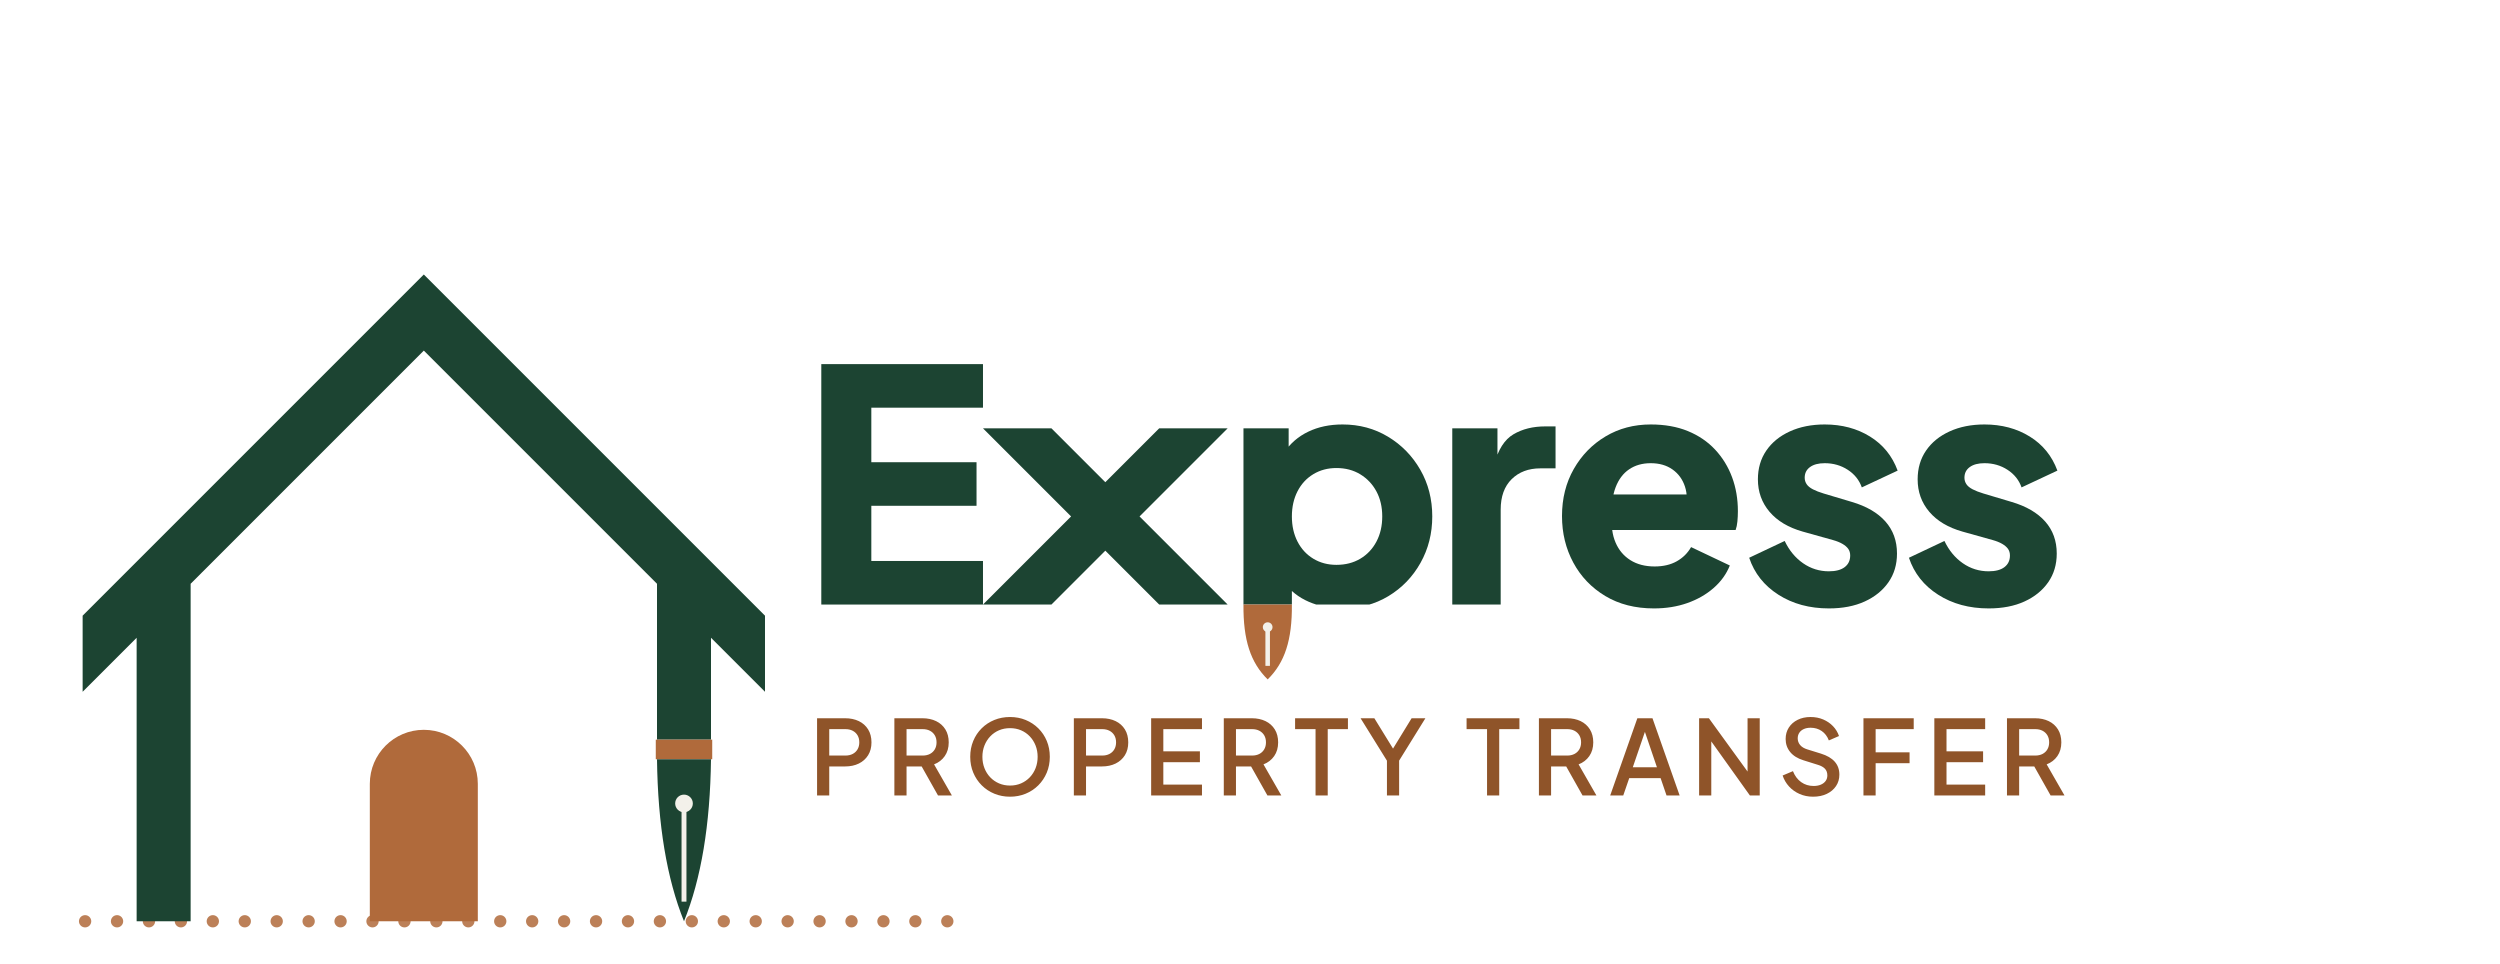
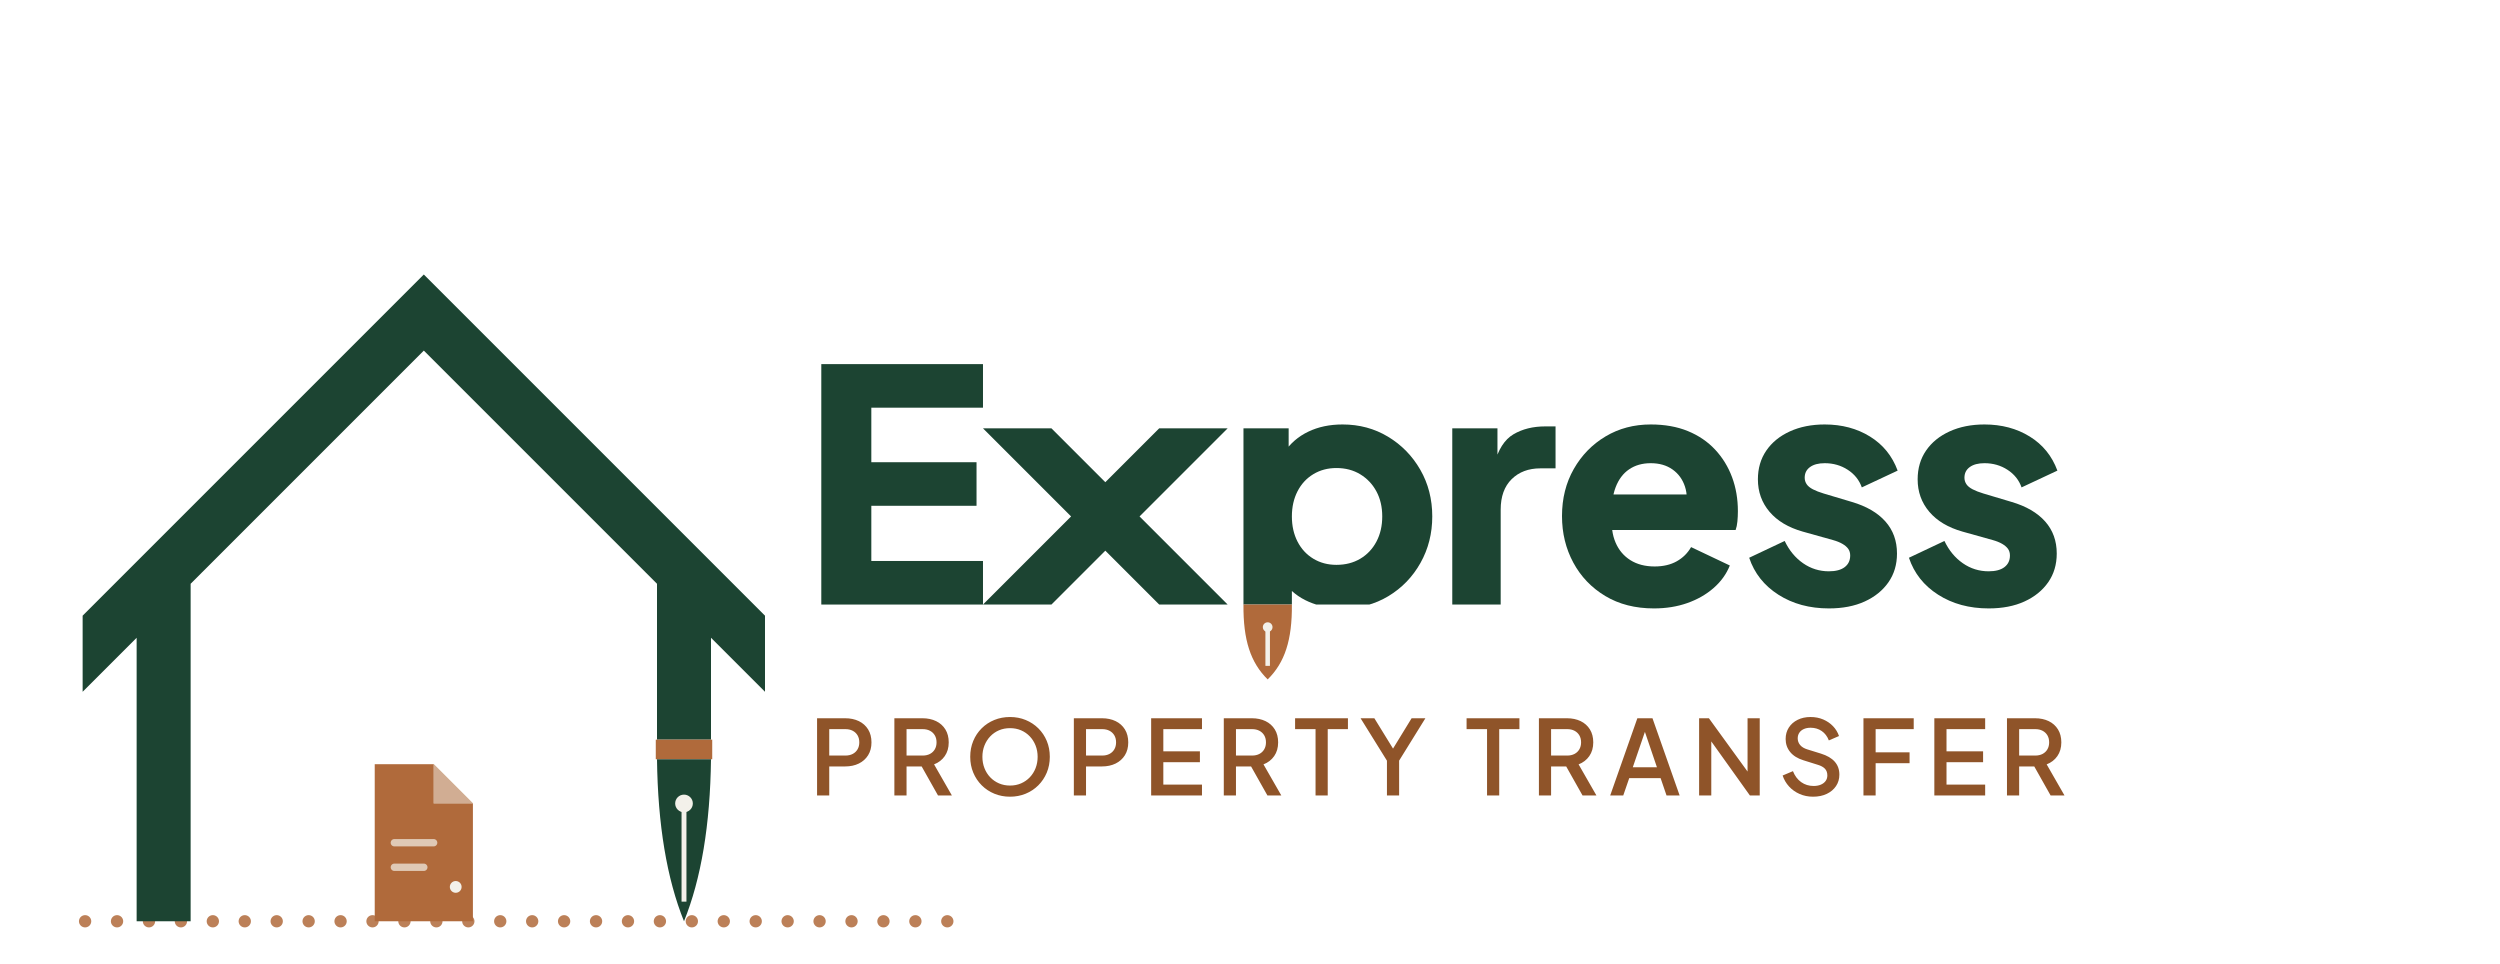
<svg xmlns="http://www.w3.org/2000/svg" viewBox="0 -12 1100 424" width="1100" height="424">
  <g transform="translate(-90 -30) scale(1.08)">
    <path d="M118 392H470" fill="none" stroke="#B06A3B" stroke-width="5" stroke-linecap="round" stroke-dasharray="0.01 13" opacity="0.85" />
    <path d="M117 267.5L256 128.5L395 267.5V298.5L256 159.5L117 298.5Z M139 250H161V392H139Z" fill="#1C4432" />
-     <path d="M234 392V336a22 22 0 0 1 44 0v56z" fill="#B06A3B" />
+     <path d="M236 392V328H260L276 344V392Z" fill="#B06A3B" />
+     <path d="M260 328V344H276Z" fill="#F3F1EA" />
+     <path d="M260 328L276 344H260Z" fill="#B06A3B" opacity=".5" />
+     <path d="M244 360h16M244 370h12" stroke="#F3F1EA" stroke-width="3" stroke-linecap="round" opacity=".7" />
+     <circle cx="269" cy="378" r="2.4" fill="#F3F1EA" />
    <path d="M351 250H373V318H351Z" fill="#1C4432" />
    <rect x="350.5" y="318" width="23" height="8" fill="#B06A3B" />
    <path d="M351 326H373Q372.5 366 362 392Q351.5 366 351 326Z" fill="#1C4432" />
    <circle cx="362" cy="344" r="3.6" fill="#F3F1EA" />
    <rect x="361" y="344" width="2" height="40" fill="#F3F1EA" />
  </g>
  <g transform="translate(352 254) scale(1.42)">
    <g transform="scale(0.1 -0.1)">
      <defs>
        <clipPath id="pclip0">
          <rect x="-2000" y="0" width="6000" height="2000" />
        </clipPath>
      </defs>
      <path transform="translate(0 0)" fill="#1C4432" d="M66 0V745H567V610H221V441H547V306H221V135H567V0Z" />
      <path transform="translate(559 0)" fill="#1C4432" d="M8 0H220.132L766.132 546H554ZM554 0H766.132L220.132 546H8Z" />
      <g clip-path="url(#pclip0)">
        <path transform="translate(1319.132 0)" fill="#1C4432" d="M55 -200V546H195V442L182 472Q209 513 255.5 535.5Q302 558 362 558Q440 558 503.0 520.0Q566 482 603.0 417.5Q640 353 640 273Q640 194 603.5 129.0Q567 64 504.0 26.0Q441 -12 361 -12Q305 -12 257.5 8.5Q210 29 181 69L205 100V-200ZM343 123Q385 123 417.0 142.0Q449 161 467.0 195.0Q485 229 485 273Q485 317 467.0 350.5Q449 384 417.0 403.5Q385 423 343 423Q303 423 271.5 404.0Q240 385 222.5 351.0Q205 317 205 273Q205 229 222.5 195.0Q240 161 271.5 142.0Q303 123 343 123Z" />
      </g>
      <path transform="translate(1319.132 0)" fill="#B06A3B" d="M55 0H205C206 -110 183 -180 130 -232C77 -180 54 -110 55 0Z" />
      <circle transform="translate(1319.132 0)" cx="130" cy="-70" r="15" fill="#F3F1EA" />
      <rect transform="translate(1319.132 0)" x="123" y="-190" width="14" height="120" fill="#F3F1EA" />
      <path transform="translate(1966.132 0)" fill="#1C4432" d="M55 0V546H195V415L185 434Q203 503 244.5 527.5Q286 552 343 552H375V422H328Q273 422 239.0 388.5Q205 355 205 294V0Z" />
      <path transform="translate(2328.132 0)" fill="#1C4432" d="M318 -12Q231 -12 167.0 26.5Q103 65 68.0 130.0Q33 195 33 274Q33 356 69.5 420.0Q106 484 168.0 521.0Q230 558 308 558Q373 558 423.0 537.5Q473 517 507.5 480.0Q542 443 560.0 394.5Q578 346 578 289Q578 273 576.5 257.5Q575 242 571 231H162V341H486L415 289Q425 332 414.0 365.5Q403 399 375.5 418.5Q348 438 308 438Q269 438 241.0 419.0Q213 400 199.0 363.0Q185 326 188 273Q184 227 199.0 192.0Q214 157 245.0 137.5Q276 118 320 118Q360 118 388.5 134.0Q417 150 433 178L553 121Q537 81 502.5 51.0Q468 21 421.0 4.5Q374 -12 318 -12Z" />
      <path transform="translate(2919.132 0)" fill="#1C4432" d="M269 -12Q179 -12 112.5 30.5Q46 73 22 145L132 197Q153 153 189.0 128.0Q225 103 269 103Q301 103 318.0 116.0Q335 129 335 152Q335 164 329.0 172.5Q323 181 311.0 188.0Q299 195 281 200L188 226Q121 245 85.0 287.5Q49 330 49 388Q49 439 75.0 477.0Q101 515 148.0 536.5Q195 558 256 558Q336 558 396.5 520.5Q457 483 482 415L371 363Q359 397 327.5 417.5Q296 438 256 438Q227 438 210.5 426.0Q194 414 194 393Q194 382 200.0 373.0Q206 364 219.5 357.0Q233 350 253 344L340 318Q408 298 444.0 257.5Q480 217 480 158Q480 107 453.5 69.0Q427 31 380.0 9.5Q333 -12 269 -12Z" />
      <path transform="translate(3414.132 0)" fill="#1C4432" d="M269 -12Q179 -12 112.5 30.5Q46 73 22 145L132 197Q153 153 189.0 128.0Q225 103 269 103Q301 103 318.0 116.0Q335 129 335 152Q335 164 329.0 172.5Q323 181 311.0 188.0Q299 195 281 200L188 226Q121 245 85.0 287.5Q49 330 49 388Q49 439 75.0 477.0Q101 515 148.0 536.5Q195 558 256 558Q336 558 396.5 520.5Q457 483 482 415L371 363Q359 397 327.5 417.5Q296 438 256 438Q227 438 210.5 426.0Q194 414 194 393Q194 382 200.0 373.0Q206 364 219.5 357.0Q233 350 253 344L340 318Q408 298 444.0 257.5Q480 217 480 158Q480 107 453.5 69.0Q427 31 380.0 9.5Q333 -12 269 -12Z" />
    </g>
  </g>
  <g transform="translate(356 338) scale(0.4559424)">
    <path fill="#8F5429" d="M7.7 0.0V-74.5H34.8Q42.3 -74.5 48.025 -71.725Q53.75 -68.95 56.975 -63.725Q60.2 -58.5 60.2 -51.2Q60.2 -44.0 56.95 -38.8Q53.7 -33.6 48.0 -30.8Q42.3 -28.0 34.8 -28.0H19.45V0.0ZM19.45 -38.5H35.05Q39.1 -38.5 42.1 -40.075Q45.1 -41.65 46.775 -44.525Q48.45 -47.4 48.45 -51.25Q48.45 -55.15 46.775 -58.0Q45.1 -60.85 42.1 -62.425Q39.1 -64.0 35.05 -64.0H19.45Z M82.3 0.0V-74.5H109.35Q116.85 -74.5 122.575 -71.725Q128.3 -68.95 131.525 -63.725Q134.75 -58.5 134.75 -51.2Q134.75 -43.45 130.925 -37.975Q127.1 -32.5 120.6 -30.0L137.8 0.0H124.4L106.1 -32.5L113.8 -28.0H94.05V0.0ZM94.05 -38.5H109.6Q113.65 -38.5 116.65 -40.075Q119.65 -41.65 121.325 -44.525Q123 -47.4 123 -51.25Q123 -55.15 121.325 -58.0Q119.65 -60.85 116.65 -62.425Q113.65 -64.0 109.6 -64.0H94.05Z M193.9 1.2Q185.8 1.2 178.825 -1.675Q171.85 -4.55 166.625 -9.75Q161.4 -14.95 158.45 -21.975Q155.5 -29.0 155.5 -37.3Q155.5 -45.6 158.425 -52.625Q161.35 -59.65 166.575 -64.825Q171.8 -70.0 178.775 -72.85Q185.75 -75.7 193.9 -75.7Q202.05 -75.7 209.025 -72.825Q216.0 -69.95 221.225 -64.775Q226.45 -59.6 229.375 -52.6Q232.3 -45.6 232.3 -37.3Q232.3 -29.0 229.35 -21.975Q226.4 -14.95 221.175 -9.75Q215.95 -4.55 208.975 -1.675Q202.0 1.2 193.9 1.2ZM193.9 -9.55Q199.7 -9.55 204.55 -11.65Q209.4 -13.75 213.0 -17.525Q216.6 -21.3 218.575 -26.35Q220.55 -31.4 220.55 -37.3Q220.55 -43.15 218.575 -48.175Q216.6 -53.2 213.0 -57.0Q209.4 -60.8 204.55 -62.875Q199.7 -64.95 193.9 -64.95Q188.1 -64.95 183.25 -62.875Q178.4 -60.8 174.8 -57.0Q171.2 -53.2 169.225 -48.175Q167.25 -43.15 167.25 -37.3Q167.25 -31.4 169.225 -26.35Q171.2 -21.3 174.8 -17.525Q178.4 -13.75 183.275 -11.65Q188.15 -9.55 193.9 -9.55Z M255.5 0.0V-74.5H282.6Q290.1 -74.5 295.825 -71.725Q301.55 -68.95 304.775 -63.725Q308.0 -58.5 308.0 -51.2Q308.0 -44.0 304.75 -38.8Q301.5 -33.6 295.8 -30.8Q290.1 -28.0 282.6 -28.0H267.25V0.0ZM267.25 -38.5H282.85Q286.9 -38.5 289.9 -40.075Q292.9 -41.65 294.575 -44.525Q296.25 -47.4 296.25 -51.25Q296.25 -55.15 294.575 -58.0Q292.9 -60.85 289.9 -62.425Q286.9 -64.0 282.85 -64.0H267.25Z M330.1 0.0V-74.5H379.15V-64.0H341.85V-42.6H377.15V-32.1H341.85V-10.5H379.15V0.0Z M400.2 0.0V-74.5H427.25Q434.75 -74.5 440.475 -71.725Q446.2 -68.95 449.425 -63.725Q452.65 -58.5 452.65 -51.2Q452.65 -43.45 448.825 -37.975Q445.0 -32.5 438.5 -30.0L455.7 0.0H442.3L424.0 -32.5L431.7 -28.0H411.95V0.0ZM411.95 -38.5H427.5Q431.55 -38.5 434.55 -40.075Q437.55 -41.65 439.225 -44.525Q440.9 -47.4 440.9 -51.25Q440.9 -55.15 439.225 -58.0Q437.55 -60.85 434.55 -62.425Q431.55 -64.0 427.5 -64.0H411.95Z M488.75 0.0V-64.0H469.0V-74.5H520.0V-64.0H500.5V0.0Z M557.65 0.0V-33.55L532.2 -74.5H545.5L565.9 -41.35H561.15L581.45 -74.5H594.75L569.4 -33.6V0.0Z M654.25 0.0V-64.0H634.5V-74.5H685.5V-64.0H666.0V0.0Z M704.3 0.0V-74.5H731.35Q738.85 -74.5 744.575 -71.725Q750.3 -68.95 753.525 -63.725Q756.75 -58.5 756.75 -51.2Q756.75 -43.45 752.925 -37.975Q749.1 -32.5 742.6 -30.0L759.8 0.0H746.4L728.1 -32.5L735.8 -28.0H716.05V0.0ZM716.05 -38.5H731.6Q735.65 -38.5 738.65 -40.075Q741.65 -41.65 743.325 -44.525Q745.0 -47.4 745.0 -51.25Q745.0 -55.15 743.325 -58.0Q741.65 -60.85 738.65 -62.425Q735.65 -64.0 731.6 -64.0H716.05Z M773.1 0.0 799.3 -74.5H813.9L840.1 0.0H827.45L821.75 -16.7H791.45L785.7 0.0ZM794.9 -27.2H818.2L804.95 -66.2H808.25Z M858.9 0.0V-74.5H868.35L910.2 -16.8L905.65 -16.05V-74.5H917.4V0.0H907.9L866.4 -58.1L870.65 -58.85V0.0Z M968.9 1.2Q961.85 1.2 955.875 -1.425Q949.9 -4.05 945.675 -8.675Q941.45 -13.3 939.5 -19.25L949.45 -23.45Q952.15 -16.6 957.375 -12.875Q962.6 -9.15 969.4 -9.15Q973.4 -9.15 976.375 -10.425Q979.35 -11.7 981.0 -13.975Q982.65 -16.25 982.65 -19.3Q982.65 -23.35 980.35 -25.775Q978.05 -28.2 973.55 -29.55L959.55 -33.95Q951.15 -36.55 946.775 -41.925Q942.4 -47.3 942.4 -54.5Q942.4 -60.75 945.475 -65.525Q948.55 -70.3 954.0 -73.0Q959.45 -75.7 966.45 -75.7Q973.15 -75.7 978.675 -73.325Q984.2 -70.95 988.125 -66.85Q992.05 -62.75 993.9 -57.35L984.1 -53.1Q981.85 -59.0 977.225 -62.175Q972.6 -65.35 966.5 -65.35Q962.8 -65.35 959.975 -64.1Q957.15 -62.85 955.6 -60.525Q954.05 -58.2 954.05 -55.1Q954.05 -51.5 956.35 -48.7Q958.65 -45.9 963.35 -44.45L976.4 -40.4Q985.3 -37.65 989.775 -32.6Q994.25 -27.55 994.25 -20.1Q994.25 -13.85 991.025 -9.05Q987.8 -4.25 982.1 -1.525Q976.4 1.2 968.9 1.2Z M1017.5 0.0V-74.5H1066.0V-64.0H1029.25V-41.6H1062.0V-31.1H1029.25V0.0Z M1085.9 0.0V-74.5H1134.95V-64.0H1097.65V-42.6H1132.95V-32.1H1097.65V-10.5H1134.95V0.0Z M1156.0 0.0V-74.5H1183.05Q1190.55 -74.5 1196.275 -71.725Q1202.0 -68.95 1205.225 -63.725Q1208.45 -58.5 1208.45 -51.2Q1208.45 -43.45 1204.625 -37.975Q1200.8 -32.5 1194.3 -30.0L1211.5 0.0H1198.1L1179.8 -32.5L1187.5 -28.0H1167.75V0.0ZM1167.75 -38.5H1183.3Q1187.35 -38.5 1190.35 -40.075Q1193.35 -41.65 1195.025 -44.525Q1196.7 -47.4 1196.7 -51.25Q1196.7 -55.15 1195.025 -58.0Q1193.35 -60.85 1190.35 -62.425Q1187.35 -64.0 1183.3 -64.0H1167.75Z" />
  </g>
</svg>
